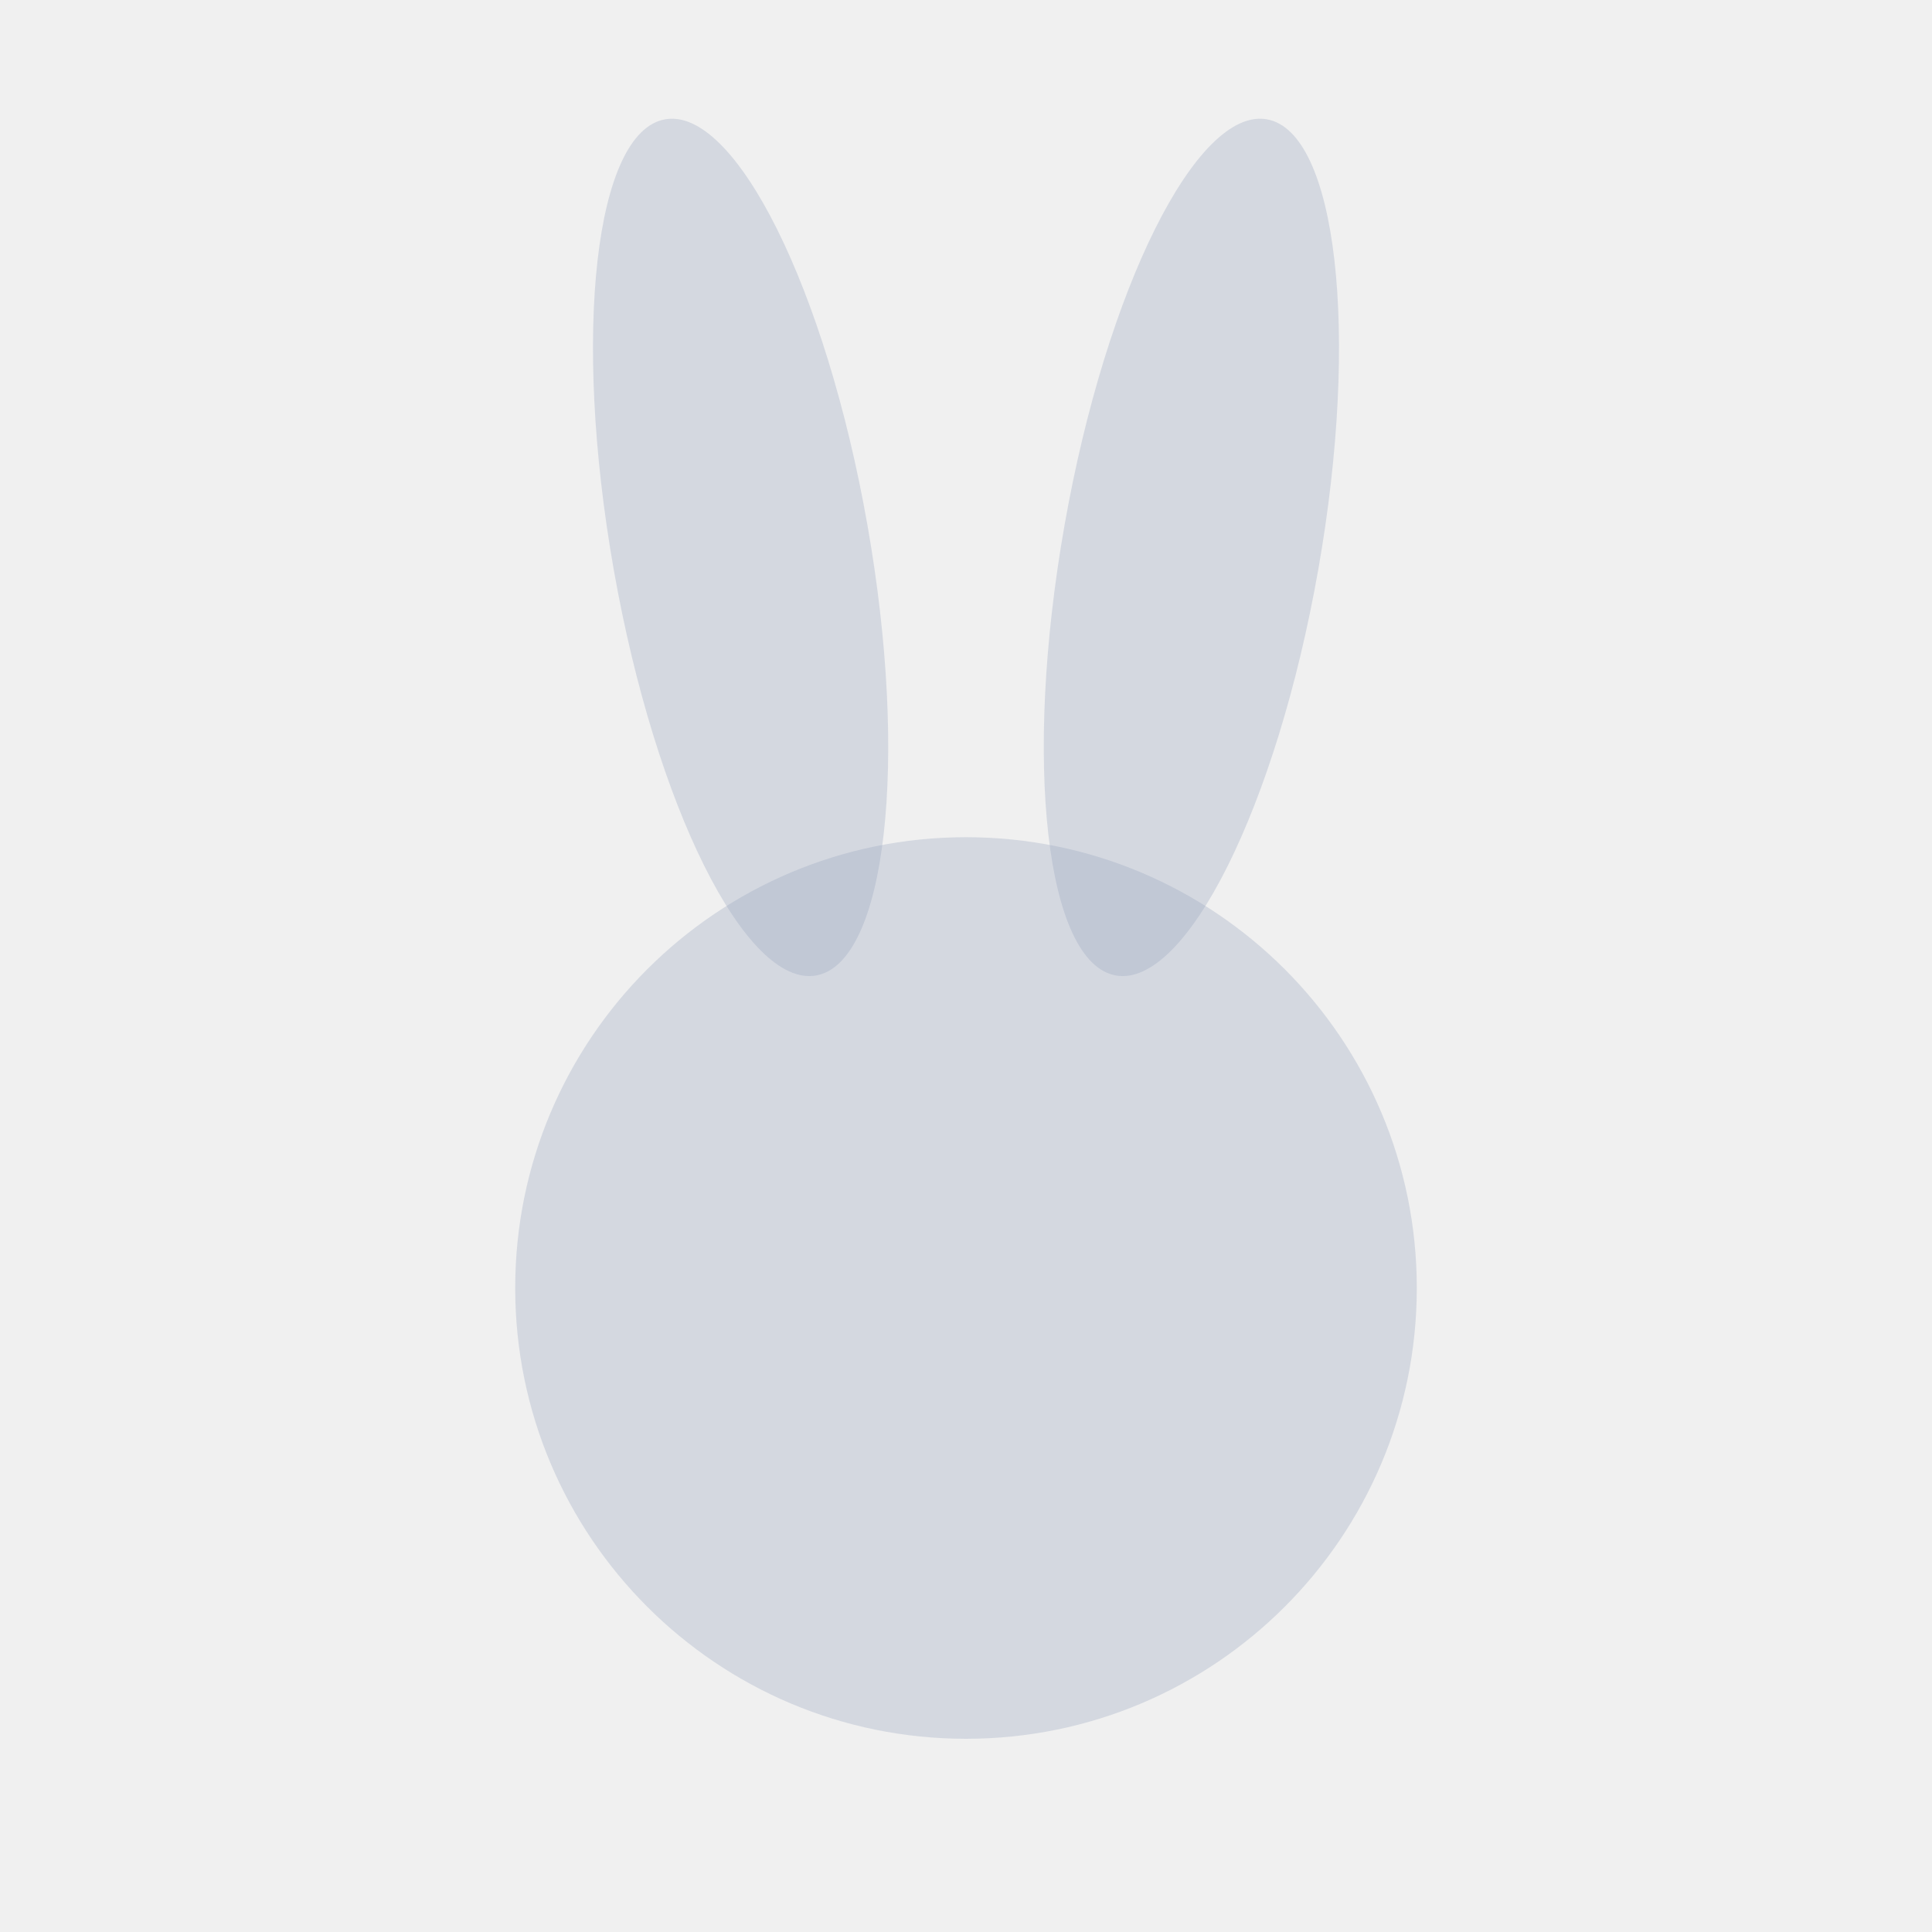
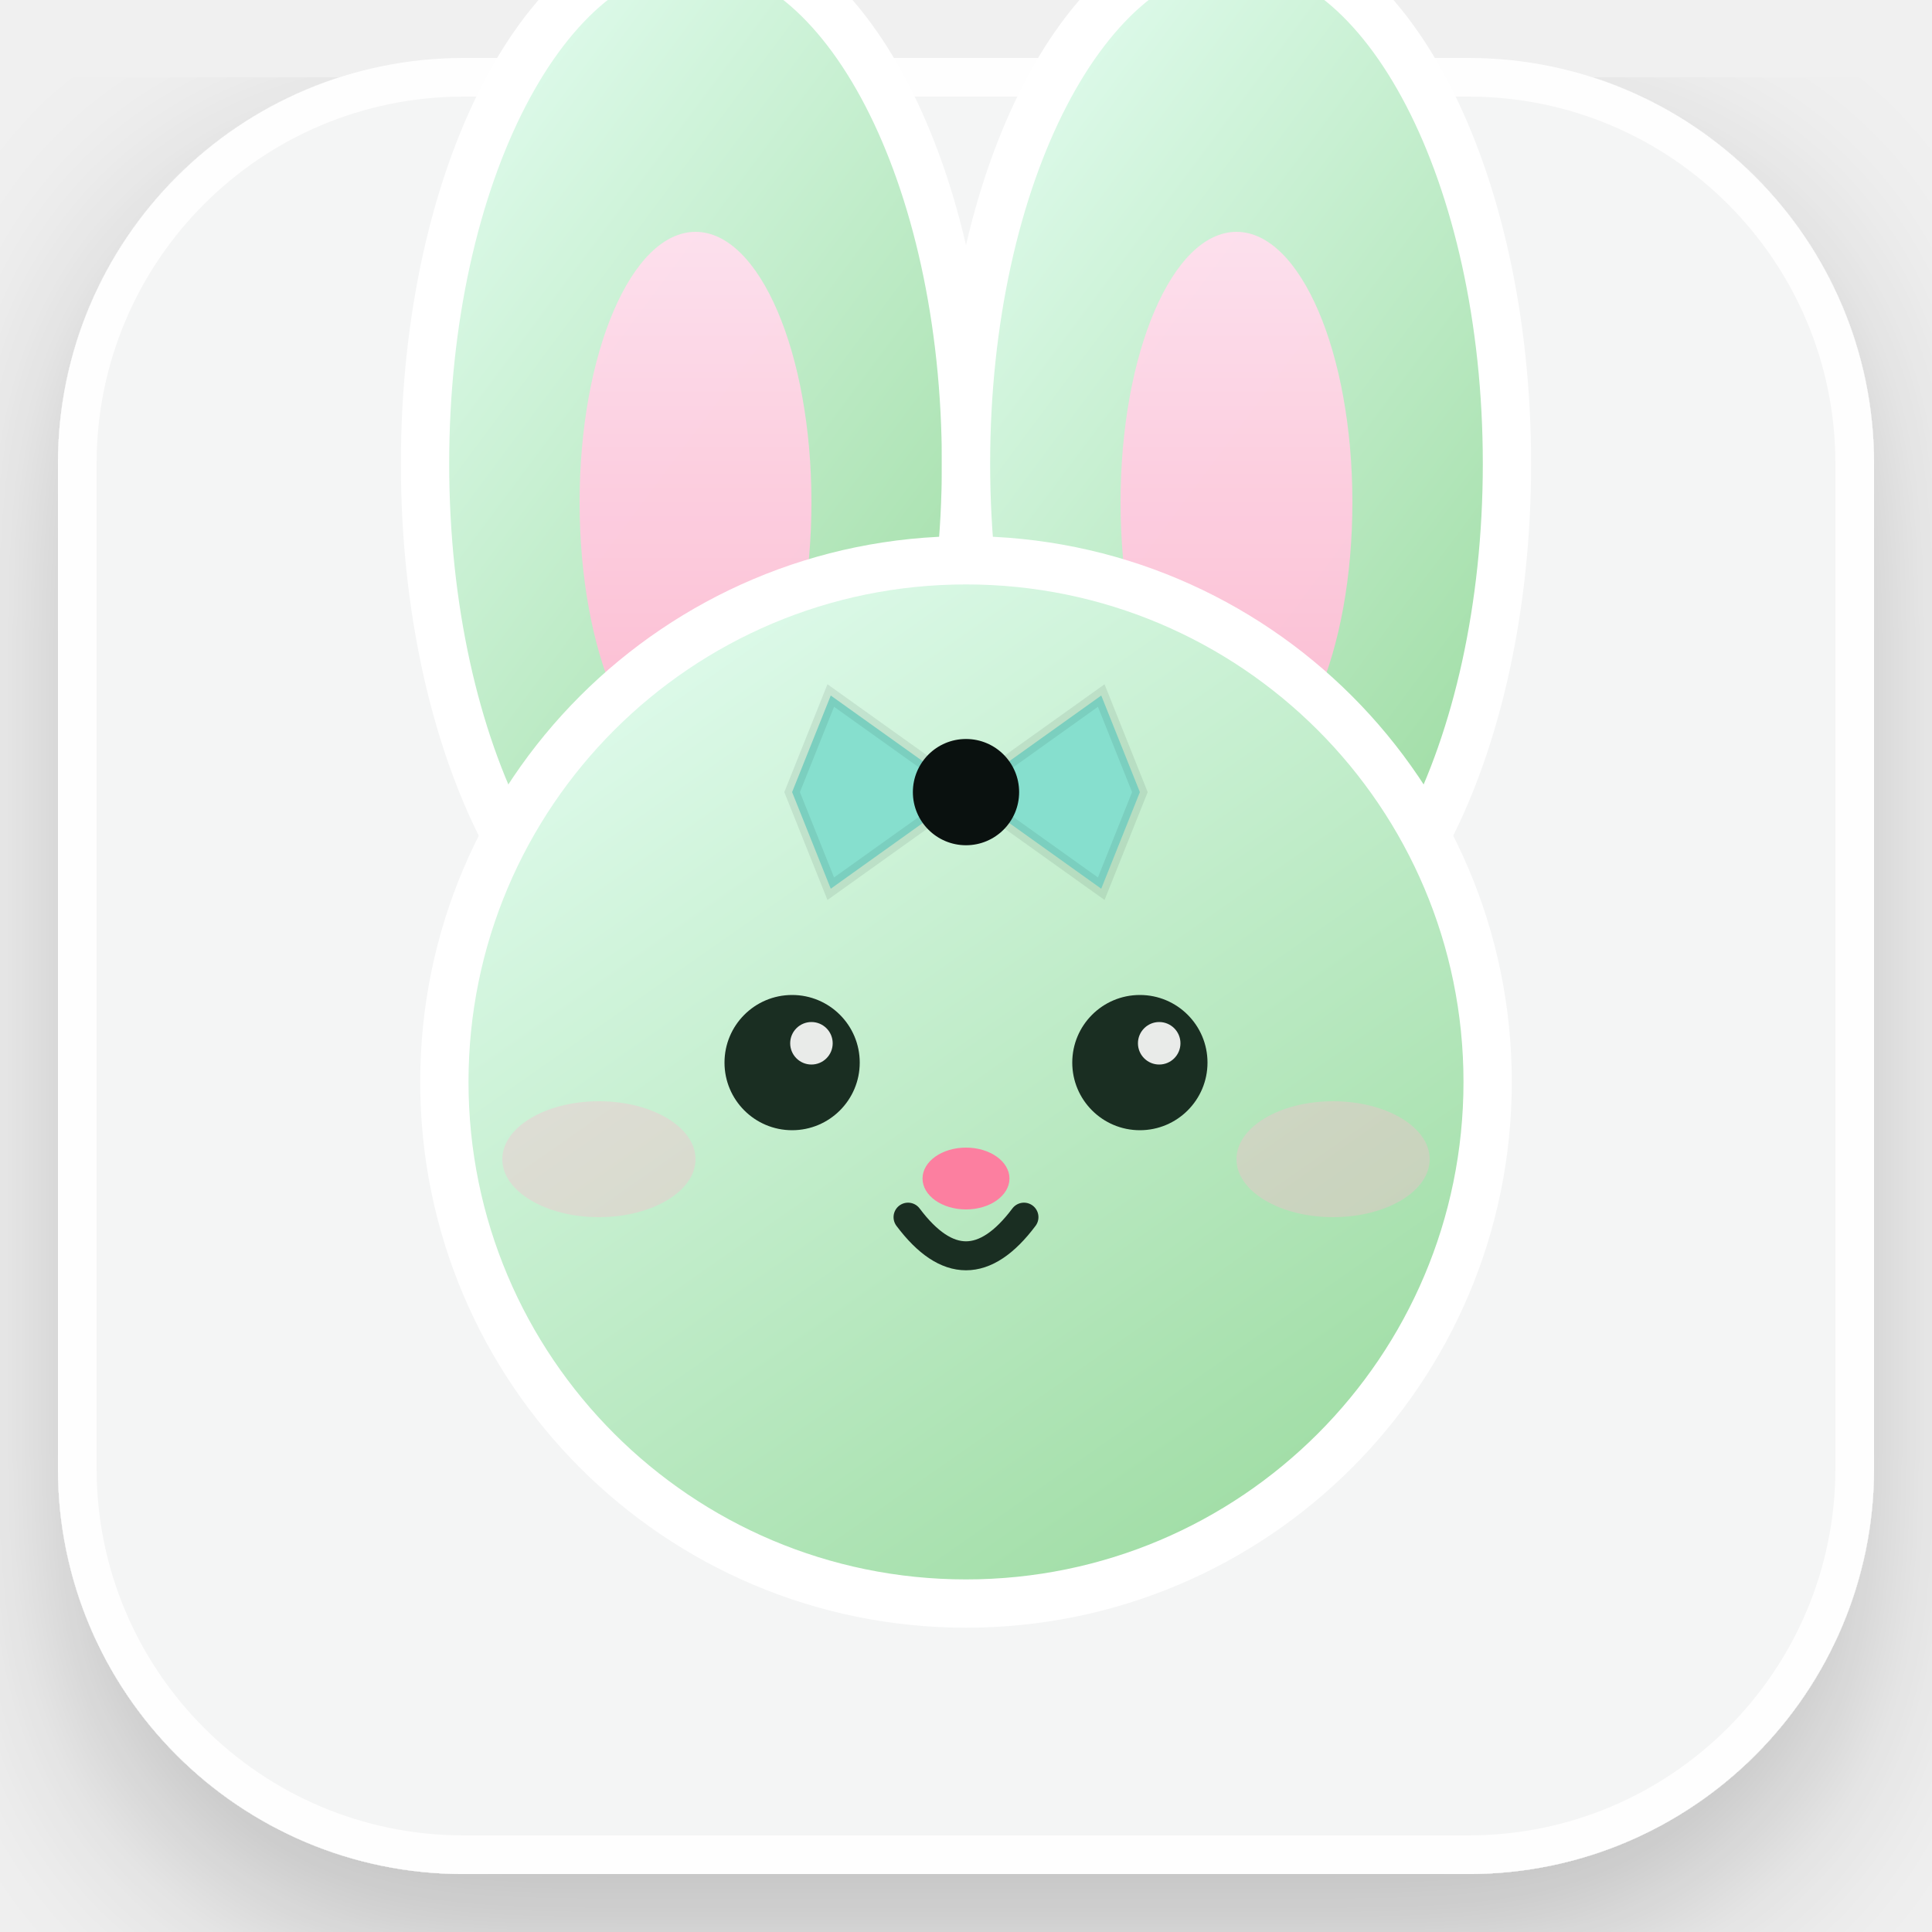
- <svg xmlns="http://www.w3.org/2000/svg" viewBox="0 0 120 120">
-   <g fill="#93a0bb" fill-opacity="0.3">
-     <ellipse cx="46" cy="34" rx="8" ry="27" transform="rotate(-10 46 34)" />
-     <ellipse cx="74" cy="34" rx="8" ry="27" transform="rotate(10 74 34)" />
-     <circle cx="60" cy="80" r="28" />
-   </g>
+ <svg xmlns="http://www.w3.org/2000/svg" viewBox="0 0 200 200" role="img" aria-label="Bunny mascot sticker — Dark Mint theme">
+   <defs>
+     <linearGradient id="bBunny" x1="0" y1="0" x2="0.7" y2="1">
+       <stop offset="0%" stop-color="#e8fff6" />
+       <stop offset="100%" stop-color="#a0dda5" />
+     </linearGradient>
+     <linearGradient id="bInner" x1="0" y1="0" x2="0" y2="1">
+       <stop offset="0%" stop-color="#ffdfee" />
+       <stop offset="100%" stop-color="#ffb8d1" />
+     </linearGradient>
+     <filter id="shadowBunny" x="-20%" y="-20%" width="140%" height="140%">
+       <feDropShadow dx="0" dy="8" stdDeviation="10" flood-color="#0a110f" flood-opacity="0.22" />
+     </filter>
+   </defs>
+   <rect x="6" y="6" width="188" height="188" rx="42" fill="white" opacity="0.96" filter="url(#shadowBunny)" />
+   <rect x="10" y="10" width="180" height="180" rx="38" fill="#0a110f" opacity="0.04" />
+   <ellipse cx="72" cy="48" rx="28" ry="54" fill="url(#bBunny)" stroke="white" stroke-width="5" />
+   <ellipse cx="128" cy="48" rx="28" ry="54" fill="url(#bBunny)" stroke="white" stroke-width="5" />
+   <ellipse cx="72" cy="52" rx="12" ry="28" fill="url(#bInner)" opacity="0.95" />
+   <ellipse cx="128" cy="52" rx="12" ry="28" fill="url(#bInner)" opacity="0.95" />
+   <circle cx="100" cy="112" r="54" fill="url(#bBunny)" stroke="white" stroke-width="5" />
+   <circle cx="82" cy="110" r="7" fill="#1a2e22" />
+   <circle cx="118" cy="110" r="7" fill="#1a2e22" />
+   <circle cx="84" cy="108" r="2.2" fill="white" opacity="0.9" />
+   <circle cx="120" cy="108" r="2.2" fill="white" opacity="0.9" />
+   <path d="M94 126 q6 8 12 0" fill="none" stroke="#1a2e22" stroke-width="3" stroke-linecap="round" />
+   <ellipse cx="100" cy="122" rx="4.5" ry="3.2" fill="#ff7a9e" opacity="0.95" />
+   <ellipse cx="62" cy="120" rx="10" ry="6" fill="#ffb8d1" opacity="0.35" />
+   <ellipse cx="138" cy="120" rx="10" ry="6" fill="#ffb8d1" opacity="0.35" />
+   <path d="M100 82 l 14 -10 l 4 10 l -4 10 Z" fill="#86dfce" stroke="#0a110f" stroke-opacity="0.08" stroke-width="1.5" />
+   <path d="M100 82 l -14 -10 l -4 10 l 4 10 Z" fill="#86dfce" stroke="#0a110f" stroke-opacity="0.08" stroke-width="1.5" />
+   <circle cx="100" cy="82" r="5.5" fill="#0a110f" />
</svg>
